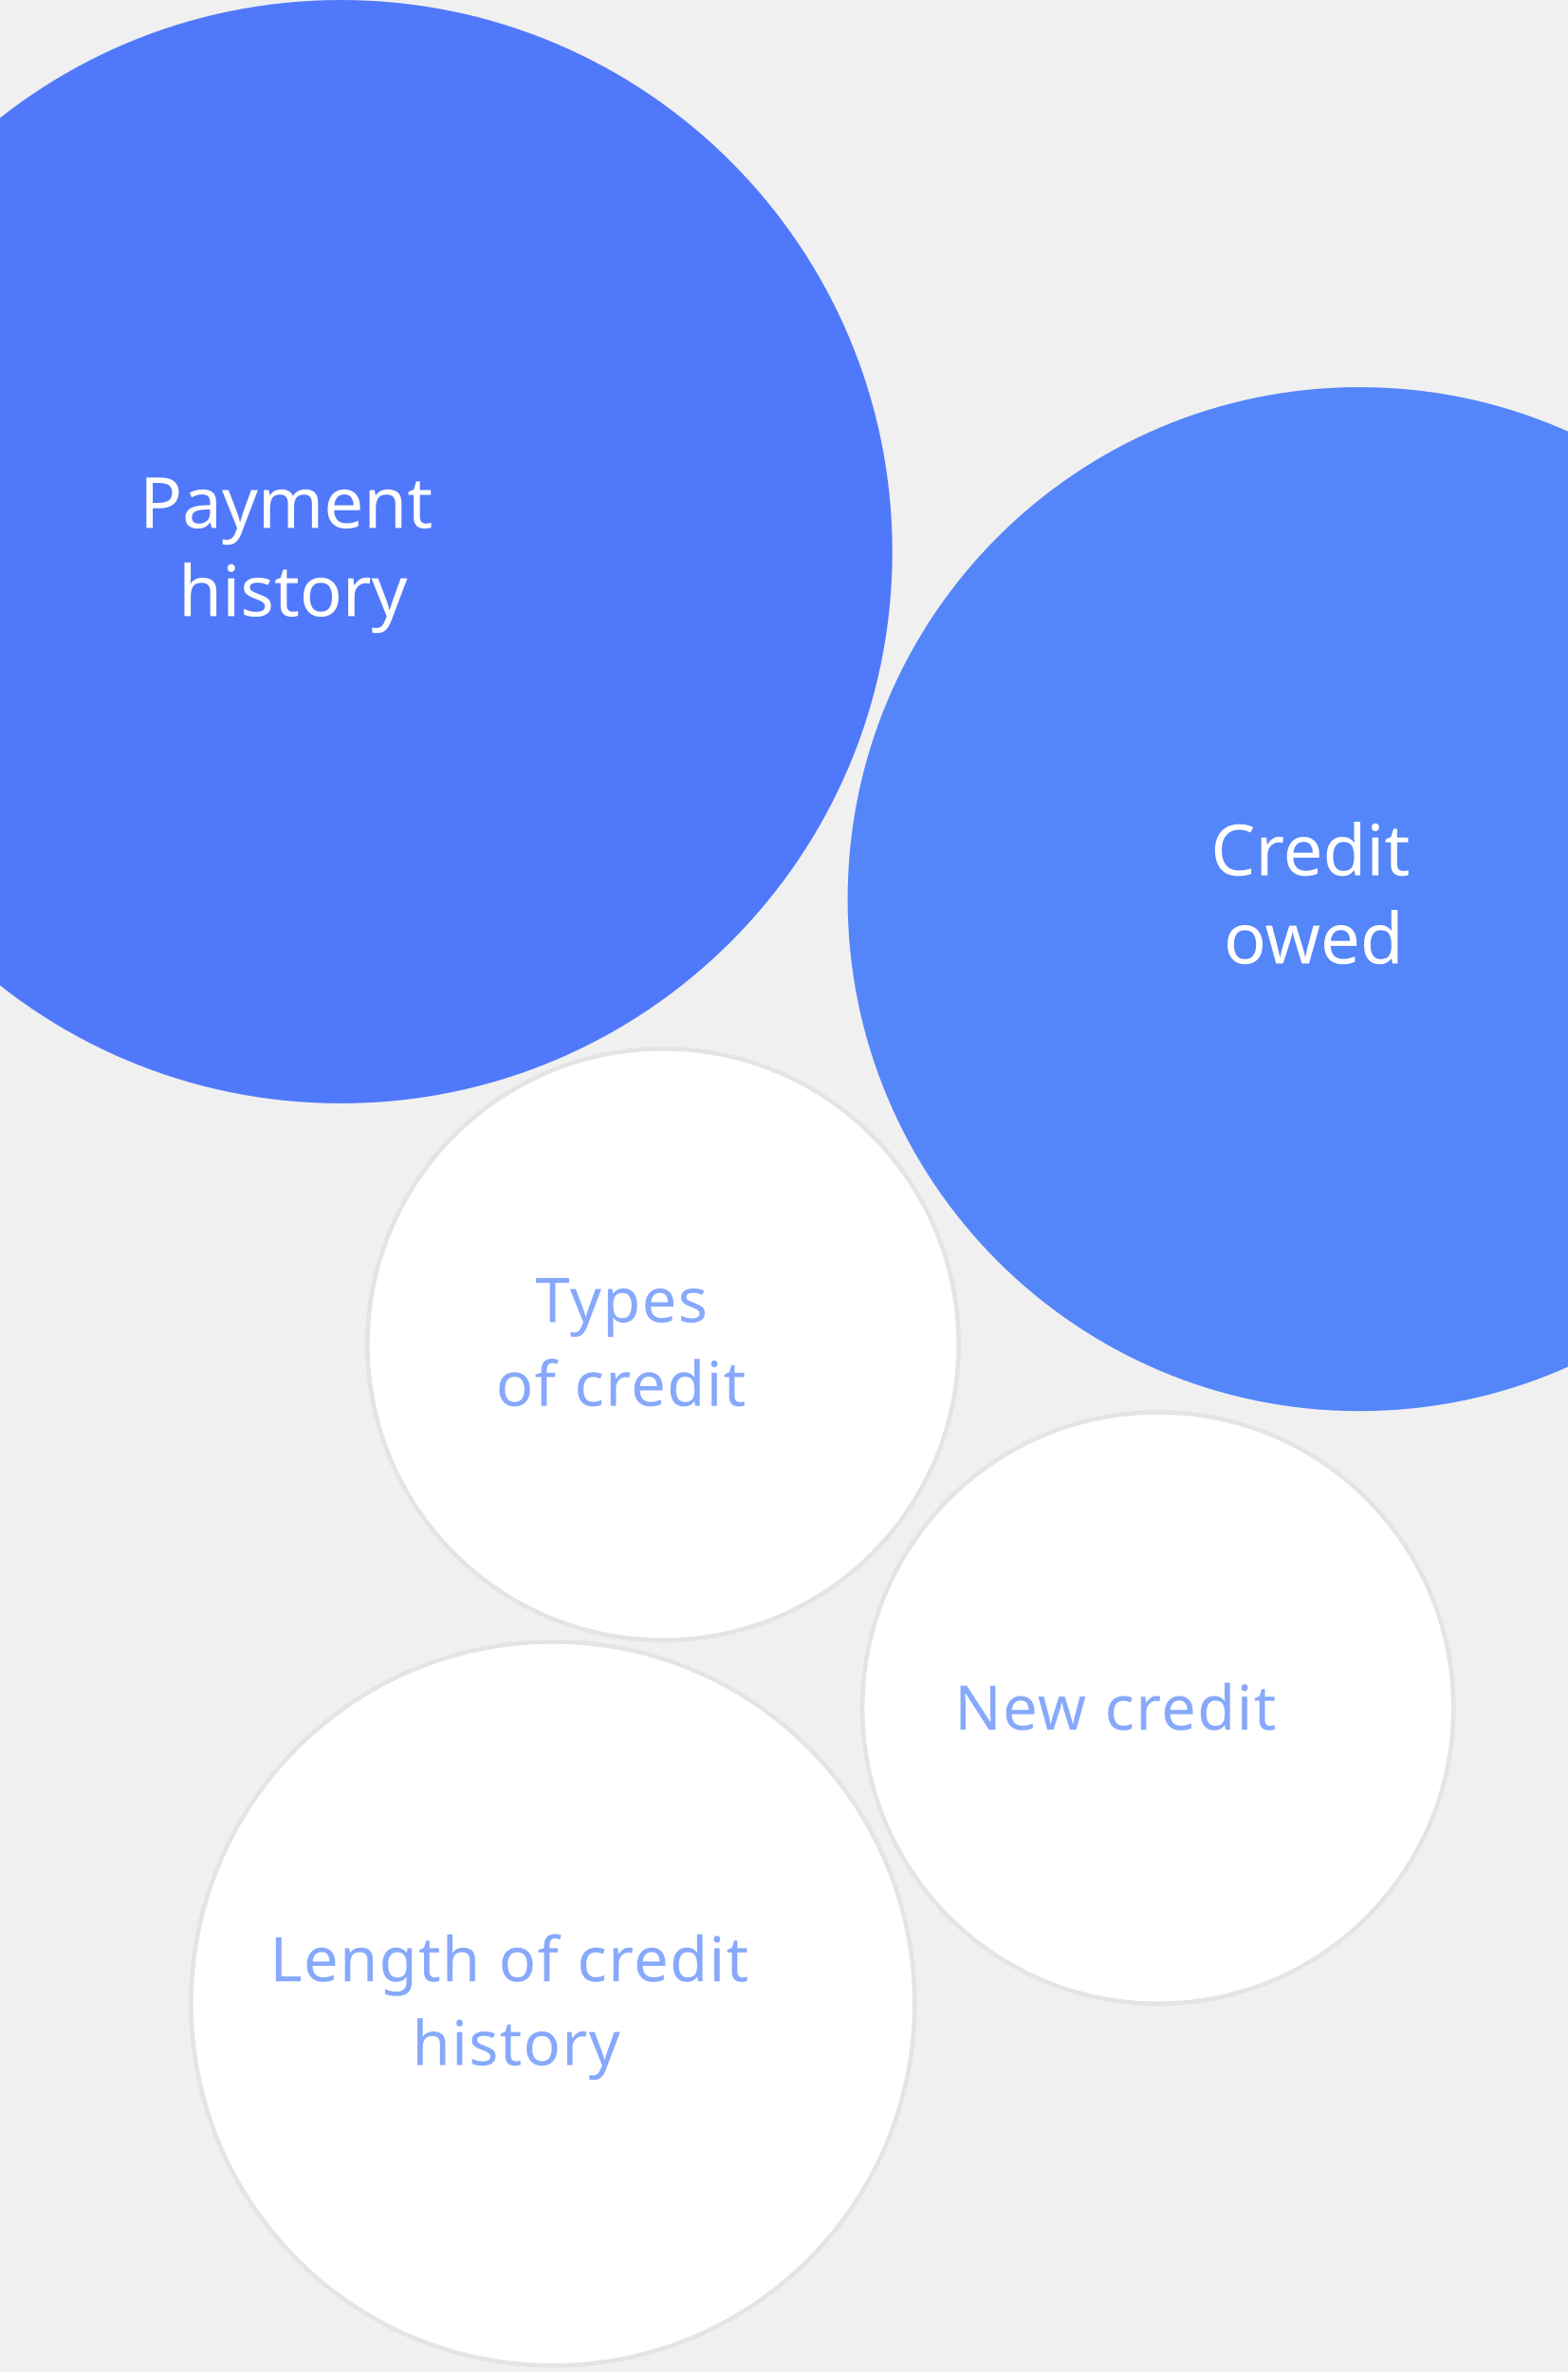
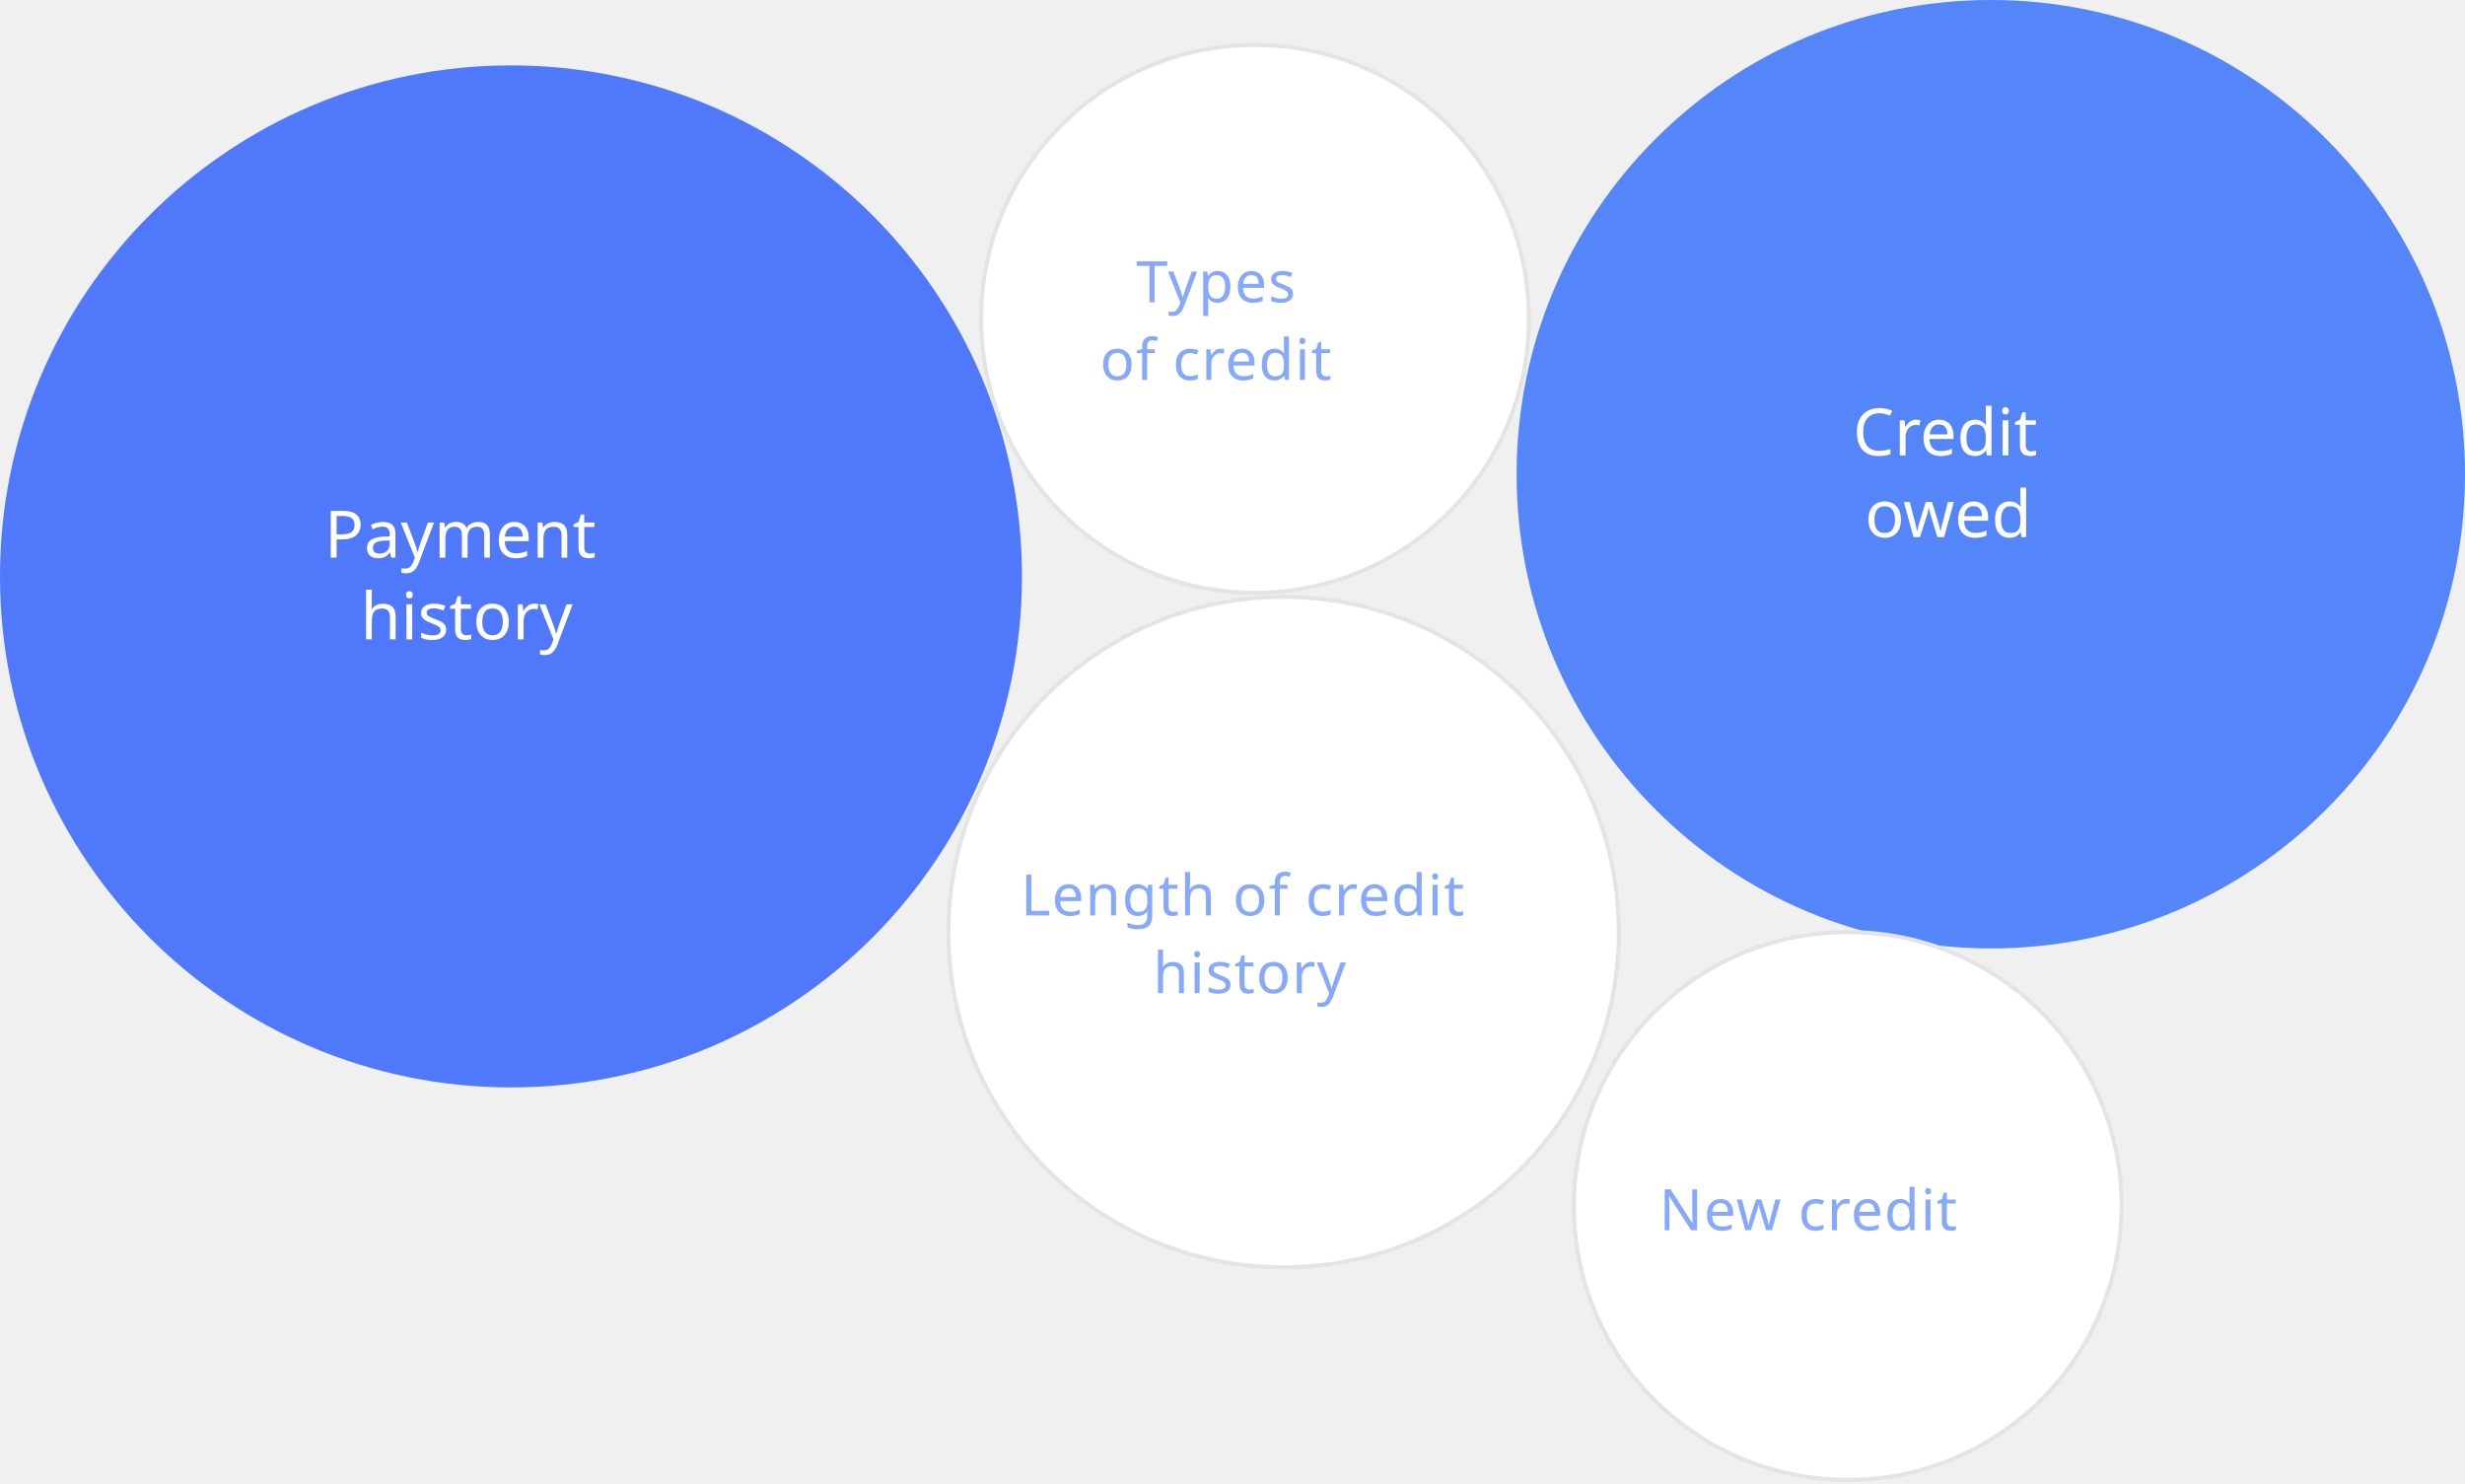
- <svg xmlns="http://www.w3.org/2000/svg" width="320" height="484" viewBox="0 0 320 484">
+ <svg xmlns="http://www.w3.org/2000/svg" width="603" height="363" viewBox="0 0 603 363">
  <g fill="none" fill-rule="evenodd">
-     <g transform="translate(-43)">
-       <ellipse cx="112.562" cy="112.569" fill="#5078FA" rx="112.562" ry="112.569" />
-       <text fill="#FFF" font-family="Verdana" font-size="14.4" font-weight="500">
-         <tspan x="71.489" y="107.718">Payment </tspan>
-         <tspan x="79.43" y="125.718">history</tspan>
+     <g transform="translate(0 16)">
+       <circle cx="125" cy="125" r="125" fill="#5078FA" />
+       <text fill="#FFF" font-family="Verdana, Poppins-SemiBold, Poppins" font-size="16" font-weight="500">
+         <tspan x="79.363" y="120.4">Payment </tspan>
+         <tspan x="88.187" y="140.4">history</tspan>
      </text>
    </g>
-     <g transform="translate(173 79)">
-       <ellipse cx="104.458" cy="104.464" fill="#5485F9" rx="104.458" ry="104.464" />
-       <text fill="#FFF" font-family="Verdana" font-size="14.4" font-weight="500">
-         <tspan x="74.101" y="99.613">Credit </tspan>
-         <tspan x="76.737" y="117.613">owed</tspan>
+     <g transform="translate(371)">
+       <circle cx="116" cy="116" r="116" fill="#5485F9" />
+       <text fill="#FFF" font-family="Verdana, Poppins-SemiBold, Poppins" font-size="16" font-weight="500">
+         <tspan x="82.271" y="111.4">Credit </tspan>
+         <tspan x="85.199" y="131.4">owed</tspan>
      </text>
    </g>
-     <g transform="translate(39 335)">
-       <ellipse cx="73.841" cy="73.845" fill="#FFF" stroke="#E4E4E4" stroke-width=".9" rx="73.841" ry="73.845" />
-       <text fill="#5485F9" font-family="Verdana" font-size="12.6" letter-spacing=".263" opacity=".7">
-         <tspan x="16.088" y="69.277">Length of credit </tspan>
-         <tspan x="45.122" y="86.377">history</tspan>
+     <g transform="translate(232 146)">
+       <circle cx="82" cy="82" r="82" fill="#FFF" stroke="#E4E4E4" />
+       <text fill="#5485F9" font-family="Verdana, Poppins-Regular, Poppins" font-size="14" letter-spacing=".292" opacity=".7">
+         <tspan x="17.685" y="77.936">Length of credit </tspan>
+         <tspan x="50.09" y="96.936">history</tspan>
      </text>
    </g>
-     <g transform="translate(176 288.171)">
-       <ellipse cx="60.333" cy="60.337" fill="#FFF" stroke="#E4E4E4" stroke-width=".9" rx="60.333" ry="60.337" />
-       <text fill="#5485F9" font-family="Verdana" font-size="12.6" letter-spacing=".263" opacity=".7">
-         <tspan x="18.814" y="64.774">New credit</tspan>
+     <g transform="translate(385 228)">
+       <circle cx="67" cy="67" r="67" fill="#FFF" stroke="#E4E4E4" />
+       <text fill="#5485F9" font-family="Verdana, Poppins-Regular, Poppins" font-size="14" letter-spacing=".292" opacity=".7">
+         <tspan x="20.868" y="72.936">New credit</tspan>
      </text>
    </g>
-     <g transform="translate(75 214)">
-       <ellipse cx="60.333" cy="60.337" fill="#FFF" stroke="#E4E4E4" stroke-width=".9" rx="60.333" ry="60.337" />
-       <text fill="#5485F9" font-family="Verdana" font-size="12.6" letter-spacing=".263" opacity=".7">
-         <tspan x="34.288" y="55.769">Types </tspan>
-         <tspan x="26.222" y="72.869">of credit</tspan>
+     <g transform="translate(240 11)">
+       <circle cx="67" cy="67" r="67" fill="#FFF" stroke="#E4E4E4" />
+       <text fill="#5485F9" font-family="Verdana, Poppins-Regular, Poppins" font-size="14" letter-spacing=".292" opacity=".7">
+         <tspan x="37.915" y="62.936">Types </tspan>
+         <tspan x="29.098" y="81.936">of credit</tspan>
      </text>
    </g>
  </g>
</svg>
